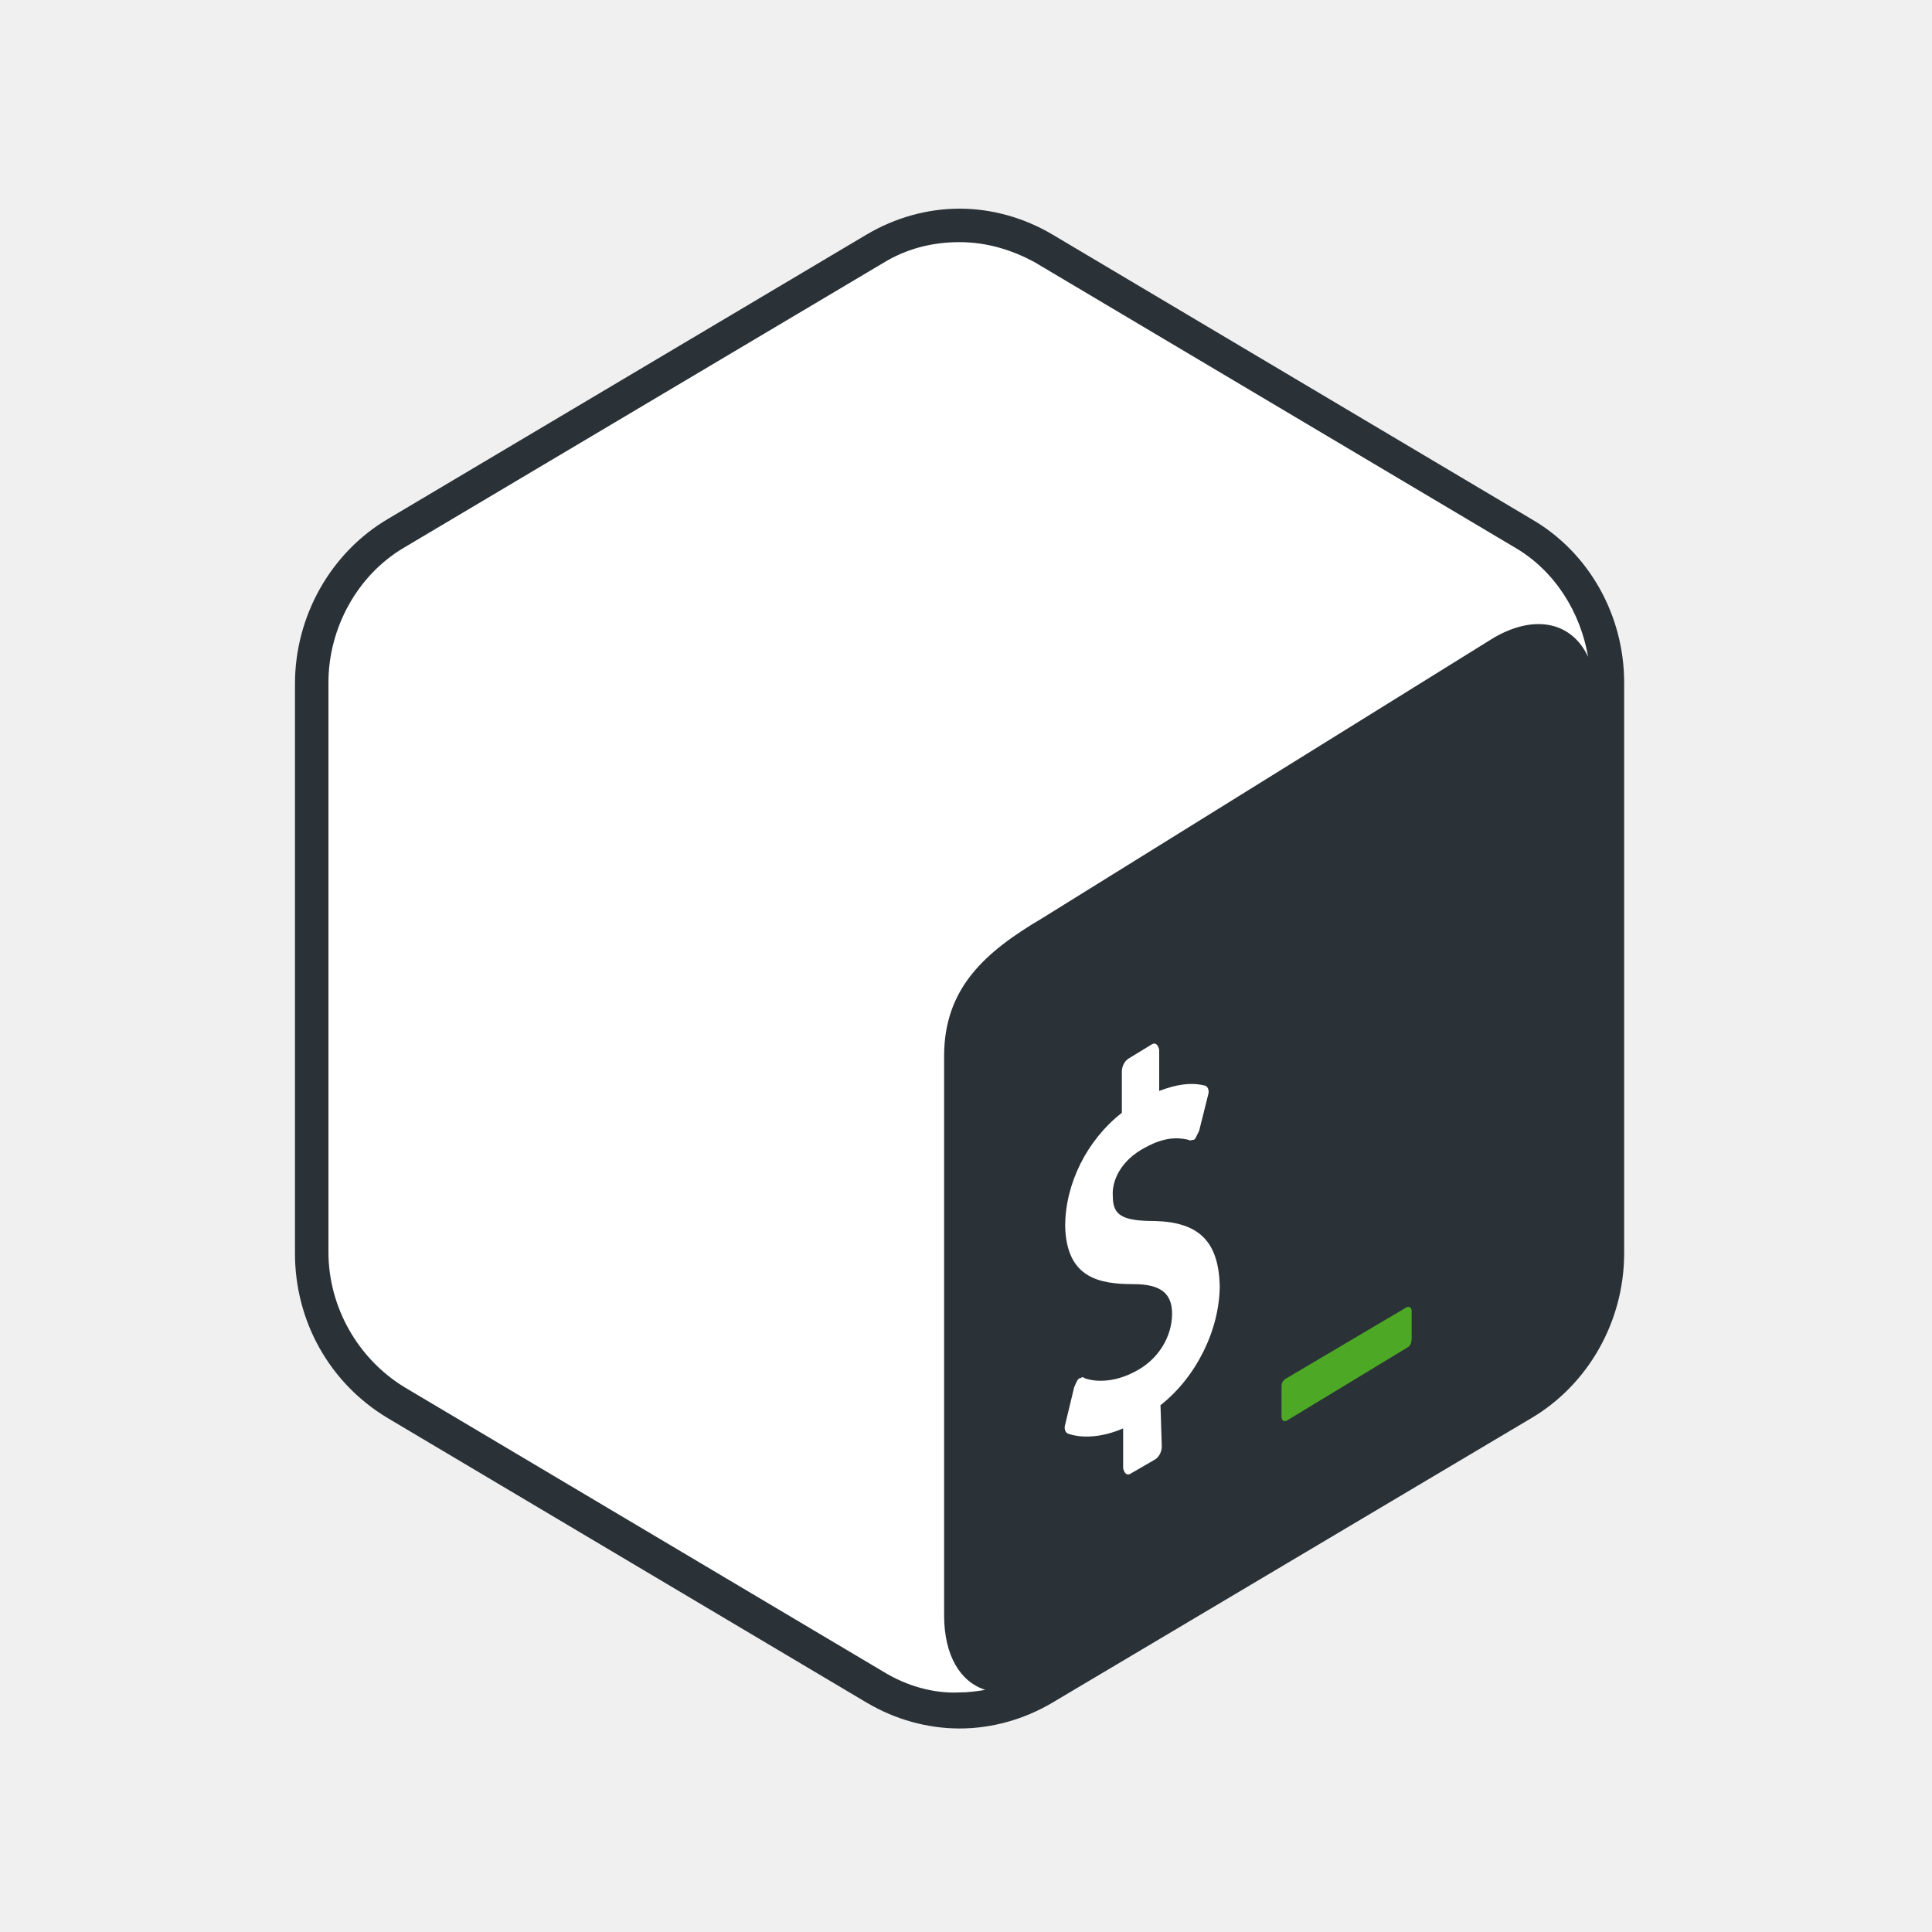
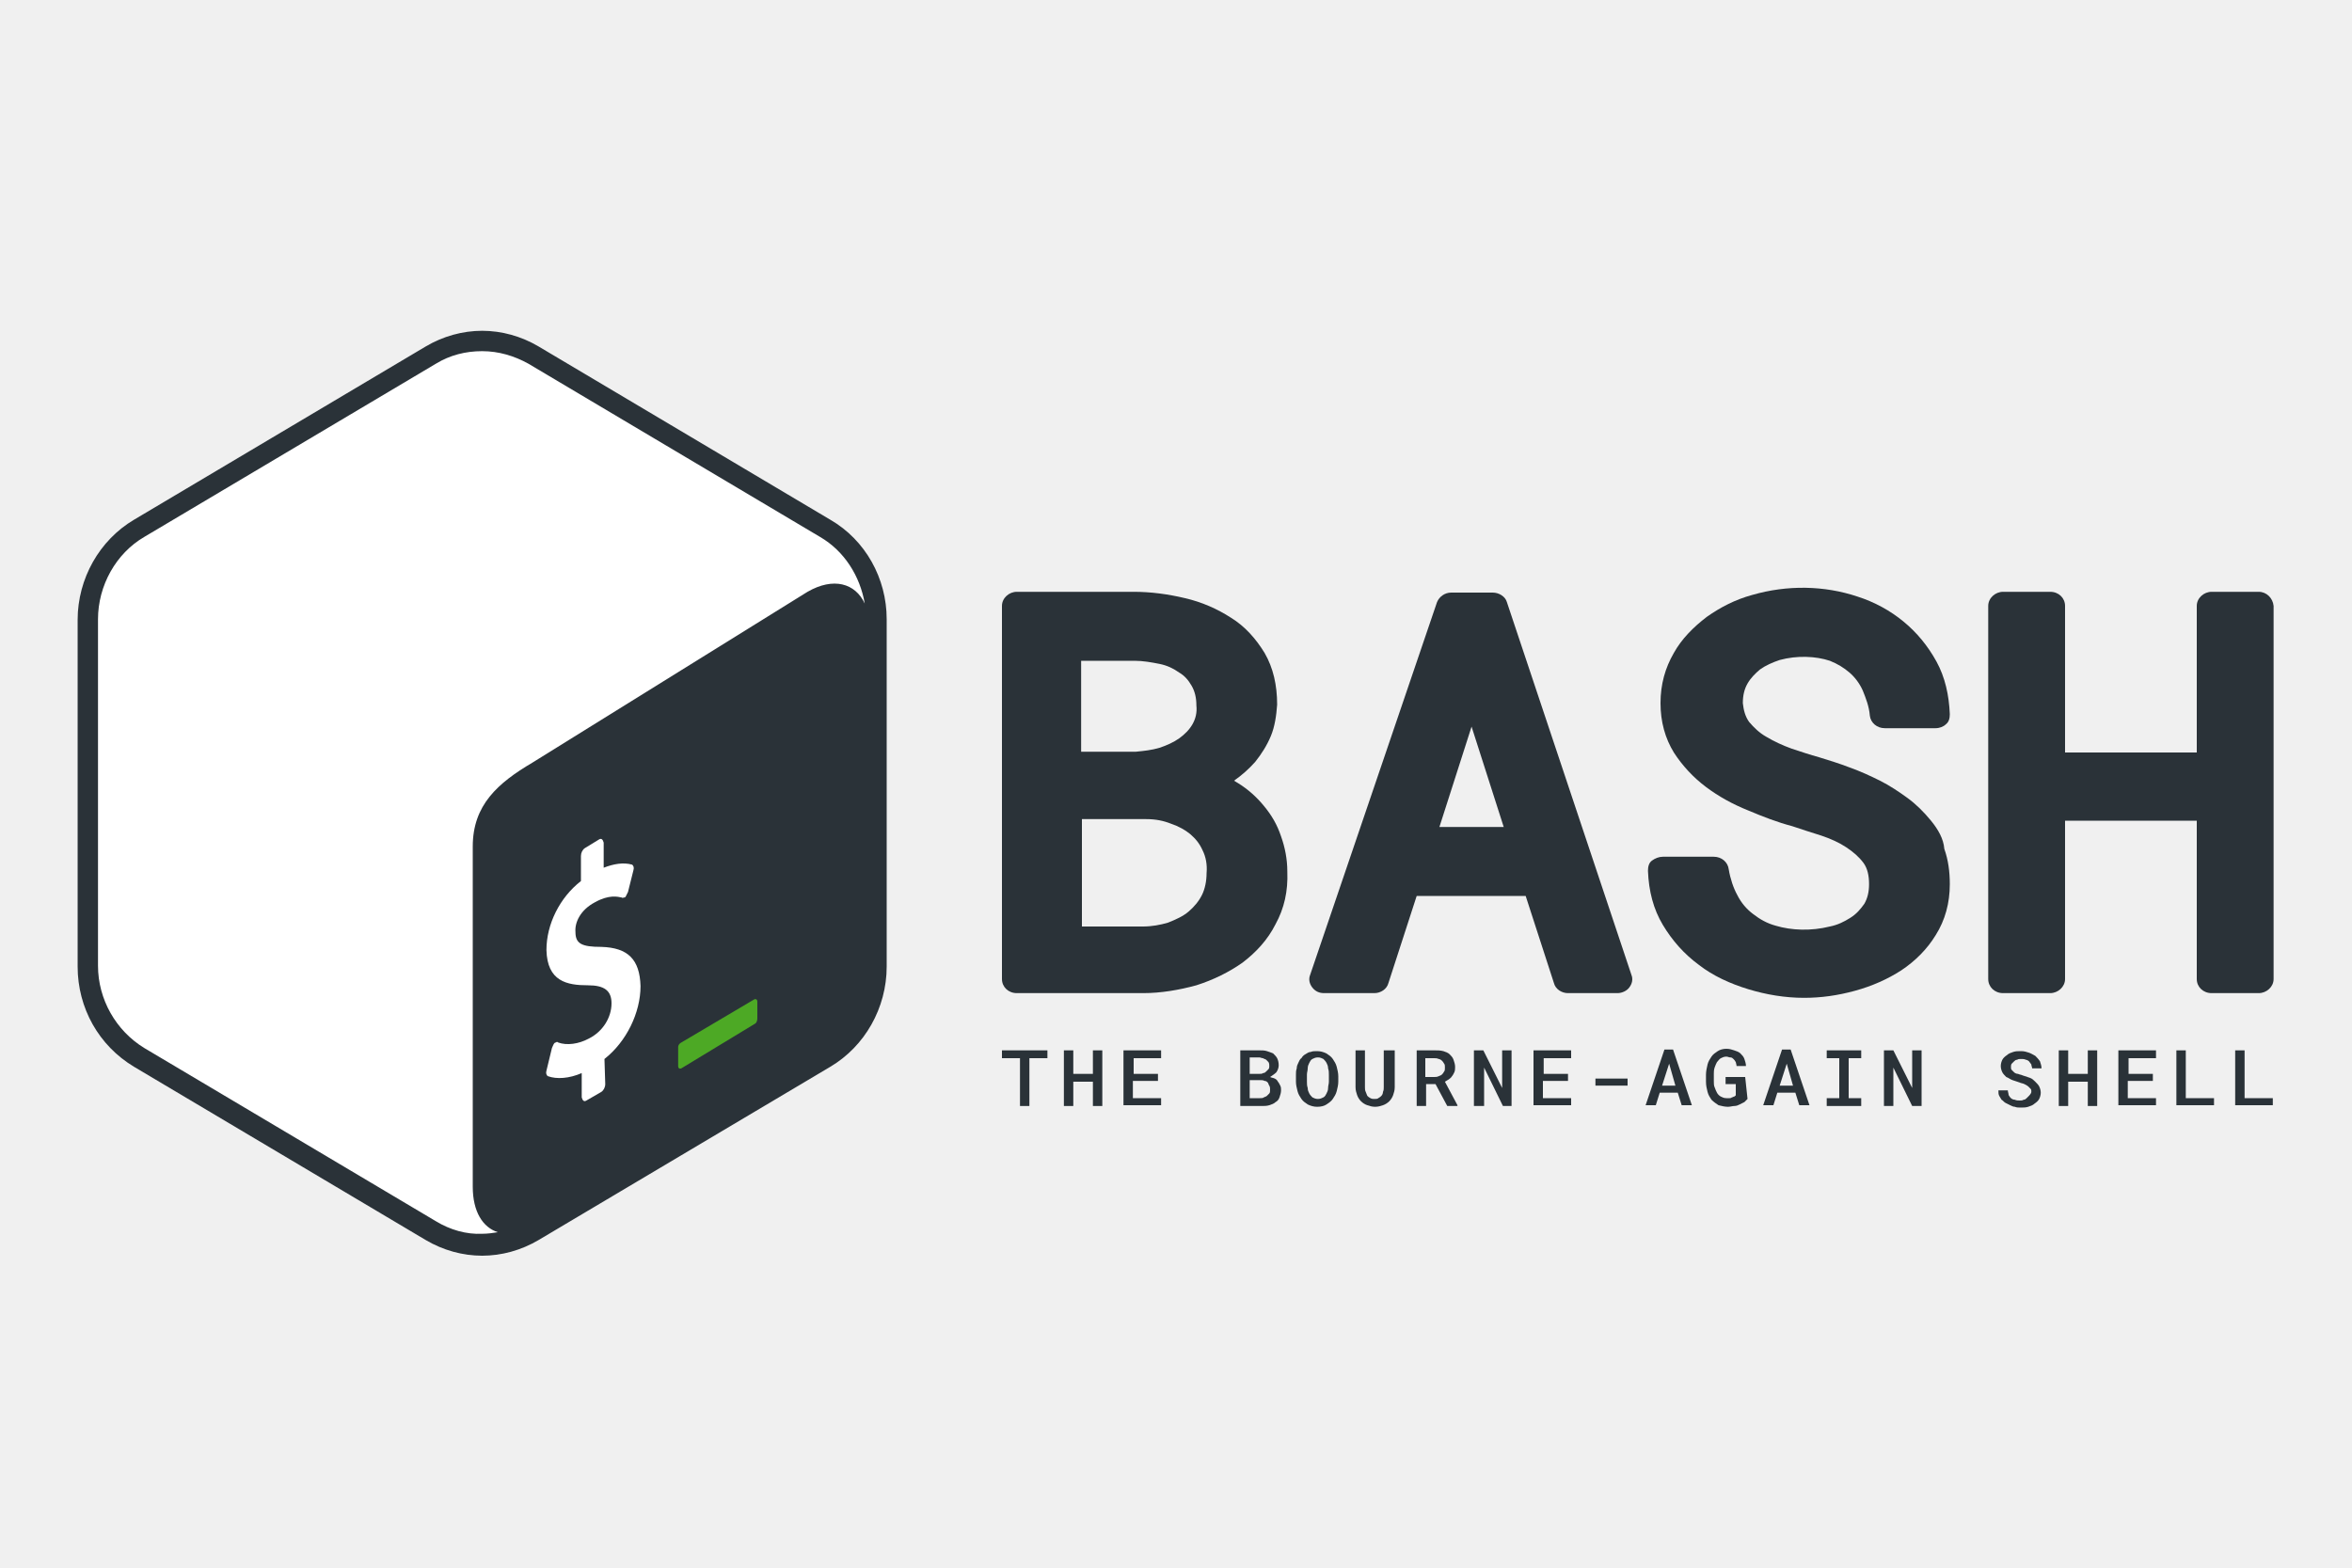
- <svg xmlns="http://www.w3.org/2000/svg" version="1.1" id="Layer_1" x="0px" y="0px" viewBox="0 0 150 150" style="enable-background:new 0 0 150 150;" xml:space="preserve">
+ <svg xmlns="http://www.w3.org/2000/svg" version="1.1" id="Layer_1" x="0px" y="0px" viewBox="0 0 300 200" style="enable-background:new 0 0 300 200;" xml:space="preserve">
  <style type="text/css">
	.st0{fill:#FFFFFF;}
	.st1{fill:#2A3238;}
	.st2{fill:#4DA925;}
</style>
  <g>
    <g>
-       <path class="st0" d="M118.9,40.3L81.7,18.2c-4.4-2.6-9.9-2.6-14.4,0L30.1,40.3c-4.4,2.6-7.2,7.5-7.2,12.8v44.2    c0,5.3,2.7,10.1,7.2,12.8l37.2,22.1c2.2,1.3,4.7,2,7.2,2s5-0.7,7.2-2l37.2-22.1c4.4-2.6,7.2-7.5,7.2-12.8V53    C126.1,47.8,123.4,42.9,118.9,40.3z" />
-     </g>
-     <g>
      <g>
-         <path class="st1" d="M118.9,40.3L81.7,18.2c-2.2-1.3-4.7-2-7.2-2s-5,0.7-7.2,2L30.1,40.3c-4.4,2.6-7.2,7.5-7.2,12.8v44.2     c0,5.3,2.7,10.1,7.2,12.8l37.2,22.1c2.2,1.3,4.7,2,7.2,2s5-0.7,7.2-2l37.2-22.1c4.4-2.6,7.2-7.5,7.2-12.8V53     C126.1,47.8,123.4,42.9,118.9,40.3z M68.6,129.8l-37.2-22.1c-3.6-2.2-5.9-6.2-5.9-10.5V53c0-4.3,2.3-8.4,5.9-10.5l37.2-22.1     c1.8-1.1,3.8-1.6,5.9-1.6c2.1,0,4.1,0.6,5.9,1.6l37.2,22.1c3.1,1.8,5.1,5,5.7,8.5c-1.2-2.6-4-3.4-7.3-1.5L80.9,71.3     c-4.4,2.6-7.6,5.4-7.6,10.7v43.4c0,3.2,1.3,5.2,3.2,5.8c-0.6,0.1-1.3,0.2-2,0.2C72.5,131.5,70.4,130.9,68.6,129.8z" />
+         <path class="st0" d="M105.9,66.3L68.7,44.2c-4.4-2.6-9.9-2.6-14.4,0L17.1,66.3c-4.4,2.6-7.2,7.5-7.2,12.8v44.2     c0,5.3,2.7,10.1,7.2,12.8l37.2,22.1c2.2,1.3,4.7,2,7.2,2c2.5,0,5-0.7,7.2-2l37.2-22.1c4.4-2.6,7.2-7.5,7.2-12.8V79     C113.1,73.8,110.4,68.9,105.9,66.3z" />
+       </g>
+       <g>
+         <g>
+           <path class="st1" d="M105.9,66.3L68.7,44.2c-2.2-1.3-4.7-2-7.2-2s-5,0.7-7.2,2L17.1,66.3c-4.4,2.6-7.2,7.5-7.2,12.8v44.2      c0,5.3,2.7,10.1,7.2,12.8l37.2,22.1c2.2,1.3,4.7,2,7.2,2c2.5,0,5-0.7,7.2-2l37.2-22.1c4.4-2.6,7.2-7.5,7.2-12.8V79      C113.1,73.8,110.4,68.9,105.9,66.3z M55.6,155.8l-37.2-22.1c-3.6-2.2-5.9-6.2-5.9-10.5V79c0-4.3,2.3-8.4,5.9-10.5l37.2-22.1      c1.8-1.1,3.8-1.6,5.9-1.6c2.1,0,4.1,0.6,5.9,1.6l37.2,22.1c3.1,1.8,5.1,5,5.7,8.5c-1.2-2.6-4-3.4-7.3-1.5L67.9,97.3      c-4.4,2.6-7.6,5.4-7.6,10.7v43.4c0,3.2,1.3,5.2,3.2,5.8c-0.6,0.1-1.3,0.2-2,0.2C59.5,157.5,57.4,156.9,55.6,155.8z" />
+         </g>
+       </g>
+       <g>
+         <path class="st2" d="M96.2,127.5l-9.3,5.5c-0.2,0.1-0.4,0.3-0.4,0.6v2.4c0,0.3,0.2,0.4,0.4,0.3l9.4-5.7c0.2-0.1,0.3-0.4,0.3-0.7     v-2.1C96.6,127.5,96.4,127.4,96.2,127.5z" />
+       </g>
+       <g>
+         <path class="st0" d="M76.4,107.1c0.3-0.2,0.5,0,0.6,0.4l0,3.2c1.3-0.5,2.5-0.7,3.6-0.4c0.2,0.1,0.3,0.4,0.2,0.7l-0.7,2.8     c-0.1,0.2-0.2,0.4-0.3,0.6c-0.1,0.1-0.1,0.1-0.2,0.1c-0.1,0-0.2,0.1-0.3,0c-0.5-0.1-1.6-0.4-3.4,0.6c-1.9,1-2.6,2.6-2.5,3.8     c0,1.5,0.8,1.9,3.3,1.9c3.4,0.1,4.9,1.6,5,5c0,3.4-1.8,7.1-4.6,9.3l0.1,3.2c0,0.4-0.2,0.8-0.5,1l-1.9,1.1c-0.3,0.2-0.5,0-0.6-0.4     l0-3.1c-1.6,0.7-3.2,0.8-4.3,0.4c-0.2-0.1-0.3-0.4-0.2-0.7l0.7-2.9c0.1-0.2,0.2-0.5,0.3-0.6c0.1-0.1,0.1-0.1,0.2-0.1     c0.1-0.1,0.2-0.1,0.3,0c1.1,0.4,2.6,0.2,3.9-0.5c1.8-0.9,2.9-2.7,2.9-4.5c0-1.6-0.9-2.3-3-2.3c-2.7,0-5.2-0.5-5.3-4.5     c0-3.3,1.7-6.7,4.4-8.8l0-3.2c0-0.4,0.2-0.8,0.5-1L76.4,107.1z" />
      </g>
    </g>
    <g>
-       <path class="st2" d="M109.2,101.5l-9.3,5.5c-0.2,0.1-0.4,0.3-0.4,0.6v2.4c0,0.3,0.2,0.4,0.4,0.3l9.4-5.7c0.2-0.1,0.3-0.4,0.3-0.7    v-2.1C109.6,101.5,109.4,101.4,109.2,101.5z" />
+       <path class="st1" d="M161.2,102.8c-0.9-1.1-2-2.1-3.3-2.9c-0.2-0.1-0.3-0.2-0.5-0.3c1-0.7,1.9-1.5,2.7-2.4c0.8-1,1.5-2.1,2-3.3    c0.5-1.2,0.7-2.6,0.8-4c0-2.5-0.5-4.7-1.6-6.6c-1.1-1.8-2.5-3.4-4.3-4.5c-1.7-1.1-3.7-2-5.9-2.5c-2.1-0.5-4.3-0.8-6.5-0.8h-14.9    c-1,0-1.9,0.8-1.9,1.8v47.6c0,1,0.8,1.8,1.9,1.8h16.1c2.3,0,4.6-0.4,6.8-1c2.2-0.7,4.2-1.7,5.9-2.9c1.7-1.3,3.2-2.9,4.2-4.9    c1.1-2,1.6-4.2,1.5-6.7c0-1.6-0.3-3.1-0.8-4.5C162.9,105.2,162.2,104,161.2,102.8z M152.1,92.4c-0.4,0.7-1,1.3-1.7,1.8    c-0.7,0.5-1.6,0.9-2.5,1.2c-1,0.3-2,0.4-3,0.5h-7V84.3h6.8c1.1,0,2.2,0.2,3.2,0.4c1,0.2,1.8,0.6,2.5,1.1c0.7,0.4,1.2,1,1.6,1.7    c0.4,0.7,0.6,1.5,0.6,2.5C152.7,90.9,152.5,91.7,152.1,92.4z M138,104.5h8.2c1.2,0,2.2,0.2,3.2,0.6c0.9,0.3,1.8,0.8,2.4,1.3    c0.7,0.6,1.2,1.2,1.6,2.1c0.4,0.8,0.6,1.8,0.5,2.9c0,1-0.2,2-0.6,2.8c-0.4,0.8-1,1.5-1.7,2.1c-0.7,0.6-1.6,1-2.6,1.4    c-1,0.3-2.1,0.5-3.2,0.5H138V104.5z" />
+       <path class="st1" d="M192.2,76.8c-0.2-0.7-1-1.2-1.8-1.2h-5.3c-0.8,0-1.5,0.5-1.8,1.2l-16.2,47.6c-0.2,0.5-0.1,1.1,0.3,1.6    s0.9,0.7,1.5,0.7h6.4c0.8,0,1.6-0.5,1.8-1.3l3.6-11.1h13.9l3.6,11.1c0.2,0.8,1,1.3,1.8,1.3h6.3c0.6,0,1.2-0.3,1.5-0.7    c0.4-0.5,0.5-1.1,0.3-1.6L192.2,76.8z M191.8,105.5h-8.2l4.1-12.8L191.8,105.5z" />
+       <path class="st1" d="M246.3,104.7c-0.9-1.1-1.9-2.1-3-2.9c-1.1-0.8-2.3-1.6-3.5-2.2c-1.2-0.6-2.5-1.2-3.9-1.7    c-1.3-0.5-2.6-0.9-3.9-1.3c-1.1-0.3-2.3-0.7-3.5-1.1c-1.1-0.4-2.2-0.9-3.2-1.5c-0.9-0.5-1.6-1.2-2.2-1.9c-0.5-0.7-0.7-1.5-0.8-2.4    c0-1,0.2-1.8,0.6-2.5c0.4-0.7,1-1.3,1.6-1.8c0.7-0.5,1.6-0.9,2.5-1.2c2.2-0.6,4.6-0.5,6.4,0.1c1,0.4,1.8,0.9,2.5,1.5    c0.7,0.6,1.3,1.4,1.7,2.3c0.4,1,0.8,2,0.9,3.2c0.1,0.9,0.9,1.6,1.9,1.6h6.5c0.5,0,1-0.2,1.3-0.5c0.4-0.3,0.5-0.8,0.5-1.3    c-0.1-2.4-0.6-4.7-1.7-6.7c-1.1-2-2.5-3.7-4.2-5.1c-1.7-1.4-3.7-2.5-5.9-3.2c-4.2-1.4-8.9-1.5-13.4-0.2c-2.2,0.6-4.1,1.6-5.8,2.8    c-1.7,1.3-3.2,2.8-4.2,4.6c-1.1,1.9-1.7,4-1.7,6.4c0,2.4,0.6,4.5,1.7,6.3c1.1,1.7,2.5,3.2,4.1,4.4c1.6,1.2,3.4,2.2,5.4,3    c1.9,0.8,3.7,1.5,5.6,2c1.2,0.4,2.4,0.8,3.7,1.2c1.2,0.4,2.3,0.9,3.2,1.5c0.9,0.6,1.6,1.2,2.2,2c0.5,0.7,0.7,1.6,0.7,2.7    c0,1-0.2,1.8-0.6,2.5c-0.5,0.7-1,1.3-1.8,1.8c-0.8,0.5-1.6,0.9-2.6,1.1c-2.4,0.6-4.9,0.5-6.9-0.1c-1.1-0.3-2-0.8-2.9-1.5    c-0.8-0.6-1.5-1.4-2-2.4c-0.5-0.9-0.9-2.1-1.1-3.3c-0.1-0.9-0.9-1.6-1.9-1.6h-6.5c-0.5,0-1,0.2-1.4,0.5c-0.4,0.3-0.5,0.8-0.5,1.3    c0.1,2.6,0.7,4.9,1.9,6.9c1.2,2,2.7,3.7,4.6,5.1c1.8,1.4,4,2.4,6.3,3.1c2.3,0.7,4.7,1.1,7.1,1.1c2.2,0,4.3-0.3,6.5-0.9    c2.2-0.6,4.2-1.5,5.9-2.6c1.8-1.2,3.3-2.7,4.4-4.5c1.2-1.9,1.8-4.1,1.8-6.5c0-1.6-0.2-3.1-0.7-4.5    C247.9,107,247.2,105.8,246.3,104.7z" />
+       <path class="st1" d="M288.1,75.5h-6c-1,0-1.9,0.8-1.9,1.8V96h-16.8V77.3c0-1-0.8-1.8-1.9-1.8h-6c-1,0-1.9,0.8-1.9,1.8v47.6    c0,1,0.8,1.8,1.9,1.8h6c1,0,1.9-0.8,1.9-1.8v-20.2h16.8v20.2c0,1,0.8,1.8,1.9,1.8h6c1,0,1.9-0.8,1.9-1.8V77.3    C289.9,76.3,289.1,75.5,288.1,75.5z" />
    </g>
    <g>
-       <path class="st0" d="M89.4,81.1c0.3-0.2,0.5,0,0.6,0.4v3.2c1.3-0.5,2.5-0.7,3.6-0.4c0.2,0.1,0.3,0.4,0.2,0.7l-0.7,2.8    c-0.1,0.2-0.2,0.4-0.3,0.6c-0.1,0.1-0.1,0.1-0.2,0.1s-0.2,0.1-0.3,0c-0.5-0.1-1.6-0.4-3.4,0.6c-1.9,1-2.6,2.6-2.5,3.8    c0,1.5,0.8,1.9,3.3,1.9c3.4,0.1,4.9,1.6,5,5c0,3.4-1.8,7.1-4.6,9.3l0.1,3.2c0,0.4-0.2,0.8-0.5,1l-1.9,1.1c-0.3,0.2-0.5,0-0.6-0.4    v-3.1c-1.6,0.7-3.2,0.8-4.3,0.4c-0.2-0.1-0.3-0.4-0.2-0.7l0.7-2.9c0.1-0.2,0.2-0.5,0.3-0.6c0.1-0.1,0.1-0.1,0.2-0.1    c0.1-0.1,0.2-0.1,0.3,0c1.1,0.4,2.6,0.2,3.9-0.5c1.8-0.9,2.9-2.7,2.9-4.5c0-1.6-0.9-2.3-3-2.3c-2.7,0-5.2-0.5-5.3-4.5    c0-3.3,1.7-6.7,4.4-8.8v-3.2c0-0.4,0.2-0.8,0.5-1L89.4,81.1z" />
+       <path class="st1" d="M133.6,135h-2.3v6.1h-1.2V135h-2.3v-1h5.8V135z" />
+       <path class="st1" d="M140.6,141.1h-1.2v-3.1h-2.5v3.1h-1.2V134h1.2v3h2.5v-3h1.2V141.1z" />
+       <path class="st1" d="M147.6,137.9h-3.1v2.2h3.6v0.9h-4.8V134h4.8v1h-3.5v2h3.1V137.9z" />
+       <path class="st1" d="M158.2,141.1V134h2.4c0.4,0,0.7,0,1,0.1c0.3,0.1,0.6,0.2,0.8,0.3c0.2,0.2,0.4,0.4,0.5,0.6s0.2,0.5,0.2,0.9    c0,0.3-0.1,0.6-0.3,0.9c-0.2,0.2-0.5,0.4-0.8,0.6c0.2,0.1,0.4,0.1,0.6,0.2c0.2,0.1,0.3,0.2,0.4,0.4c0.1,0.1,0.2,0.3,0.3,0.5    c0.1,0.2,0.1,0.4,0.1,0.6c0,0.3-0.1,0.6-0.2,0.9c-0.1,0.3-0.3,0.5-0.5,0.6c-0.2,0.2-0.5,0.3-0.8,0.4c-0.3,0.1-0.7,0.1-1,0.1H158.2    z M159.4,137h1.2c0.2,0,0.4,0,0.5-0.1c0.2,0,0.3-0.1,0.4-0.2c0.1-0.1,0.2-0.2,0.3-0.3c0.1-0.1,0.1-0.3,0.1-0.4    c0-0.2,0-0.3-0.1-0.5c-0.1-0.1-0.2-0.2-0.3-0.3c-0.1-0.1-0.3-0.1-0.4-0.2c-0.2,0-0.3-0.1-0.5-0.1h-1.2V137z M159.4,137.9v2.2h1.3    c0.2,0,0.4,0,0.5-0.1c0.2-0.1,0.3-0.1,0.4-0.2c0.1-0.1,0.2-0.2,0.3-0.3c0.1-0.1,0.1-0.3,0.1-0.5c0-0.2,0-0.3-0.1-0.5    c-0.1-0.1-0.1-0.3-0.2-0.4c-0.1-0.1-0.2-0.2-0.4-0.2c-0.2-0.1-0.3-0.1-0.5-0.1H159.4z" />
+       <path class="st1" d="M170.7,138c0,0.4-0.1,0.8-0.2,1.2s-0.3,0.7-0.5,1c-0.2,0.3-0.5,0.5-0.8,0.7c-0.3,0.2-0.7,0.3-1.2,0.3    c-0.4,0-0.8-0.1-1.2-0.3c-0.3-0.2-0.6-0.4-0.8-0.7c-0.2-0.3-0.4-0.6-0.5-1c-0.1-0.4-0.2-0.8-0.2-1.2v-0.9c0-0.3,0-0.5,0.1-0.8    c0-0.3,0.1-0.5,0.2-0.7c0.1-0.2,0.2-0.5,0.4-0.6c0.1-0.2,0.3-0.4,0.5-0.5c0.2-0.1,0.4-0.3,0.7-0.3c0.2-0.1,0.5-0.1,0.8-0.1    c0.4,0,0.8,0.1,1.2,0.3c0.3,0.2,0.6,0.4,0.8,0.7c0.2,0.3,0.4,0.6,0.5,1c0.1,0.4,0.2,0.8,0.2,1.2V138z M169.5,137.1    c0-0.3,0-0.5-0.1-0.8c0-0.3-0.1-0.5-0.2-0.7c-0.1-0.2-0.3-0.4-0.4-0.5c-0.2-0.1-0.4-0.2-0.7-0.2c-0.3,0-0.5,0.1-0.7,0.2    c-0.2,0.1-0.3,0.3-0.4,0.5c-0.1,0.2-0.2,0.4-0.2,0.7c0,0.3-0.1,0.5-0.1,0.8v0.9c0,0.3,0,0.5,0.1,0.8c0,0.3,0.1,0.5,0.2,0.7    c0.1,0.2,0.3,0.4,0.4,0.5c0.2,0.1,0.4,0.2,0.7,0.2c0.3,0,0.5-0.1,0.7-0.2c0.2-0.1,0.3-0.3,0.4-0.5c0.1-0.2,0.2-0.4,0.2-0.7    c0-0.3,0.1-0.5,0.1-0.8V137.1z" />
+       <path class="st1" d="M177.9,134l0,4.7c0,0.4-0.1,0.7-0.2,1c-0.1,0.3-0.3,0.6-0.5,0.8c-0.2,0.2-0.5,0.4-0.8,0.5    c-0.3,0.1-0.6,0.2-1,0.2c-0.4,0-0.7-0.1-1-0.2c-0.3-0.1-0.6-0.3-0.8-0.5c-0.2-0.2-0.4-0.5-0.5-0.8c-0.1-0.3-0.2-0.6-0.2-1l0-4.7    h1.2l0,4.7c0,0.2,0,0.4,0.1,0.6c0.1,0.2,0.1,0.3,0.2,0.5c0.1,0.1,0.2,0.2,0.4,0.3c0.2,0.1,0.3,0.1,0.5,0.1c0.2,0,0.4,0,0.5-0.1    c0.2-0.1,0.3-0.2,0.4-0.3c0.1-0.1,0.2-0.3,0.2-0.5c0.1-0.2,0.1-0.4,0.1-0.6l0-4.7H177.9z" />
+       <path class="st1" d="M183.1,138.3h-1.2v2.8h-1.2V134h2.3c0.4,0,0.7,0,1.1,0.1c0.3,0.1,0.6,0.2,0.8,0.4c0.2,0.2,0.4,0.4,0.5,0.7    c0.1,0.3,0.2,0.6,0.2,0.9c0,0.2,0,0.5-0.1,0.7c-0.1,0.2-0.2,0.4-0.3,0.5c-0.1,0.2-0.3,0.3-0.4,0.4c-0.2,0.1-0.3,0.2-0.5,0.3l1.6,3    v0.1h-1.3L183.1,138.3z M181.8,137.4h1.1c0.2,0,0.4,0,0.6-0.1c0.2-0.1,0.3-0.1,0.4-0.2c0.1-0.1,0.2-0.2,0.3-0.4    c0.1-0.1,0.1-0.3,0.1-0.5c0-0.2,0-0.4-0.1-0.5c-0.1-0.2-0.2-0.3-0.3-0.4c-0.1-0.1-0.3-0.2-0.4-0.2c-0.2-0.1-0.4-0.1-0.6-0.1h-1.1    V137.4z" />
+       <path class="st1" d="M192.9,141.1h-1.2l-2.4-4.9l0,4.9H188V134h1.2l2.4,4.8l0-4.8h1.2V141.1z" />
+       <path class="st1" d="M199.9,137.9h-3.1v2.2h3.6v0.9h-4.8V134h4.8v1h-3.5v2h3.1V137.9z" />
+       <path class="st1" d="M207.6,138.5h-4.1v-0.9h4.1V138.5z" />
+       <path class="st1" d="M214,139.4h-2.3l-0.5,1.6h-1.3l2.4-7.1h1.1l2.4,7.1h-1.3L214,139.4z M212,138.5h1.7l-0.8-2.8L212,138.5z" />
+       <path class="st1" d="M222.9,140.2c-0.1,0.1-0.3,0.3-0.4,0.4c-0.2,0.1-0.4,0.2-0.6,0.3c-0.2,0.1-0.4,0.2-0.7,0.2    c-0.2,0-0.5,0.1-0.8,0.1c-0.4,0-0.8-0.1-1.2-0.2c-0.3-0.2-0.6-0.4-0.9-0.7c-0.2-0.3-0.4-0.6-0.5-1c-0.1-0.4-0.2-0.8-0.2-1.3v-0.9    c0-0.4,0.1-0.9,0.2-1.3c0.1-0.4,0.3-0.7,0.5-1c0.2-0.3,0.5-0.5,0.8-0.7c0.3-0.2,0.7-0.3,1.1-0.3c0.4,0,0.7,0.1,1,0.2    c0.3,0.1,0.6,0.2,0.8,0.4c0.2,0.2,0.4,0.4,0.5,0.7c0.1,0.3,0.2,0.6,0.2,0.9h-1.2c0-0.2-0.1-0.4-0.1-0.5c-0.1-0.2-0.2-0.3-0.3-0.4    c-0.1-0.1-0.2-0.2-0.4-0.2s-0.3-0.1-0.5-0.1c-0.3,0-0.5,0.1-0.7,0.2s-0.3,0.3-0.5,0.5c-0.1,0.2-0.2,0.4-0.3,0.7    c-0.1,0.3-0.1,0.6-0.1,0.8v0.9c0,0.3,0,0.6,0.1,0.8c0.1,0.3,0.2,0.5,0.3,0.7c0.1,0.2,0.3,0.4,0.5,0.5c0.2,0.1,0.4,0.2,0.7,0.2    c0.1,0,0.2,0,0.4,0c0.1,0,0.2,0,0.3-0.1c0.1,0,0.2-0.1,0.3-0.1c0.1-0.1,0.2-0.1,0.2-0.2l0-1.4h-1.3v-0.9h2.5L222.9,140.2z" />
+       <path class="st1" d="M229,139.4h-2.3l-0.5,1.6h-1.3l2.4-7.1h1.1l2.4,7.1h-1.3L229,139.4z M227,138.5h1.7l-0.8-2.8L227,138.5z" />
+       <path class="st1" d="M233,134h4.4v1h-1.6v5.1h1.6v1H233v-1h1.6V135H233V134z" />
+       <path class="st1" d="M245.1,141.1h-1.2l-2.4-4.9l0,4.9h-1.2V134h1.2l2.4,4.8l0-4.8h1.2V141.1z" />
+       <path class="st1" d="M259.1,139.3c0-0.2,0-0.3-0.1-0.4c-0.1-0.1-0.2-0.2-0.3-0.3c-0.1-0.1-0.3-0.2-0.5-0.3s-0.4-0.1-0.6-0.2    c-0.3-0.1-0.6-0.2-0.9-0.3c-0.3-0.1-0.5-0.3-0.8-0.4c-0.2-0.2-0.4-0.4-0.5-0.6c-0.1-0.2-0.2-0.5-0.2-0.8s0.1-0.6,0.2-0.8    c0.1-0.2,0.3-0.4,0.6-0.6c0.2-0.2,0.5-0.3,0.8-0.4c0.3-0.1,0.6-0.1,1-0.1c0.4,0,0.7,0.1,1,0.2c0.3,0.1,0.6,0.3,0.8,0.4    c0.2,0.2,0.4,0.4,0.6,0.7c0.1,0.3,0.2,0.6,0.2,0.9h-1.2c0-0.2-0.1-0.3-0.1-0.5c-0.1-0.1-0.2-0.3-0.3-0.4c-0.1-0.1-0.3-0.2-0.4-0.2    c-0.2-0.1-0.4-0.1-0.6-0.1c-0.2,0-0.4,0-0.5,0.1c-0.2,0-0.3,0.1-0.4,0.2c-0.1,0.1-0.2,0.2-0.3,0.3c-0.1,0.1-0.1,0.3-0.1,0.4    c0,0.2,0,0.3,0.1,0.4c0.1,0.1,0.2,0.2,0.3,0.3c0.1,0.1,0.3,0.2,0.5,0.2c0.2,0.1,0.4,0.1,0.6,0.2c0.3,0.1,0.6,0.2,0.9,0.3    c0.3,0.1,0.5,0.3,0.7,0.5c0.2,0.2,0.4,0.4,0.5,0.6c0.1,0.2,0.2,0.5,0.2,0.8c0,0.3-0.1,0.6-0.2,0.8c-0.1,0.2-0.3,0.4-0.6,0.6    c-0.2,0.2-0.5,0.3-0.8,0.4c-0.3,0.1-0.6,0.1-1,0.1c-0.2,0-0.5,0-0.7-0.1c-0.2,0-0.4-0.1-0.6-0.2c-0.2-0.1-0.4-0.2-0.6-0.3    c-0.2-0.1-0.3-0.3-0.5-0.4c-0.1-0.2-0.2-0.3-0.3-0.5c-0.1-0.2-0.1-0.4-0.1-0.7h1.2c0,0.2,0.1,0.4,0.1,0.6c0.1,0.2,0.2,0.3,0.3,0.4    c0.1,0.1,0.3,0.2,0.5,0.2c0.2,0.1,0.4,0.1,0.6,0.1c0.2,0,0.4,0,0.5-0.1c0.2,0,0.3-0.1,0.4-0.2c0.1-0.1,0.2-0.2,0.3-0.3    C259,139.6,259.1,139.4,259.1,139.3z" />
+       <path class="st1" d="M267.5,141.1h-1.2v-3.1h-2.5v3.1h-1.2V134h1.2v3h2.5v-3h1.2V141.1z" />
+       <path class="st1" d="M274.5,137.9h-3.1v2.2h3.6v0.9h-4.8V134h4.8v1h-3.5v2h3.1V137.9z" />
+       <path class="st1" d="M278.9,140.1h3.5v0.9h-4.8V134h1.2V140.1z" />
+       <path class="st1" d="M286.4,140.1h3.5v0.9h-4.8V134h1.2V140.1z" />
    </g>
  </g>
</svg>
